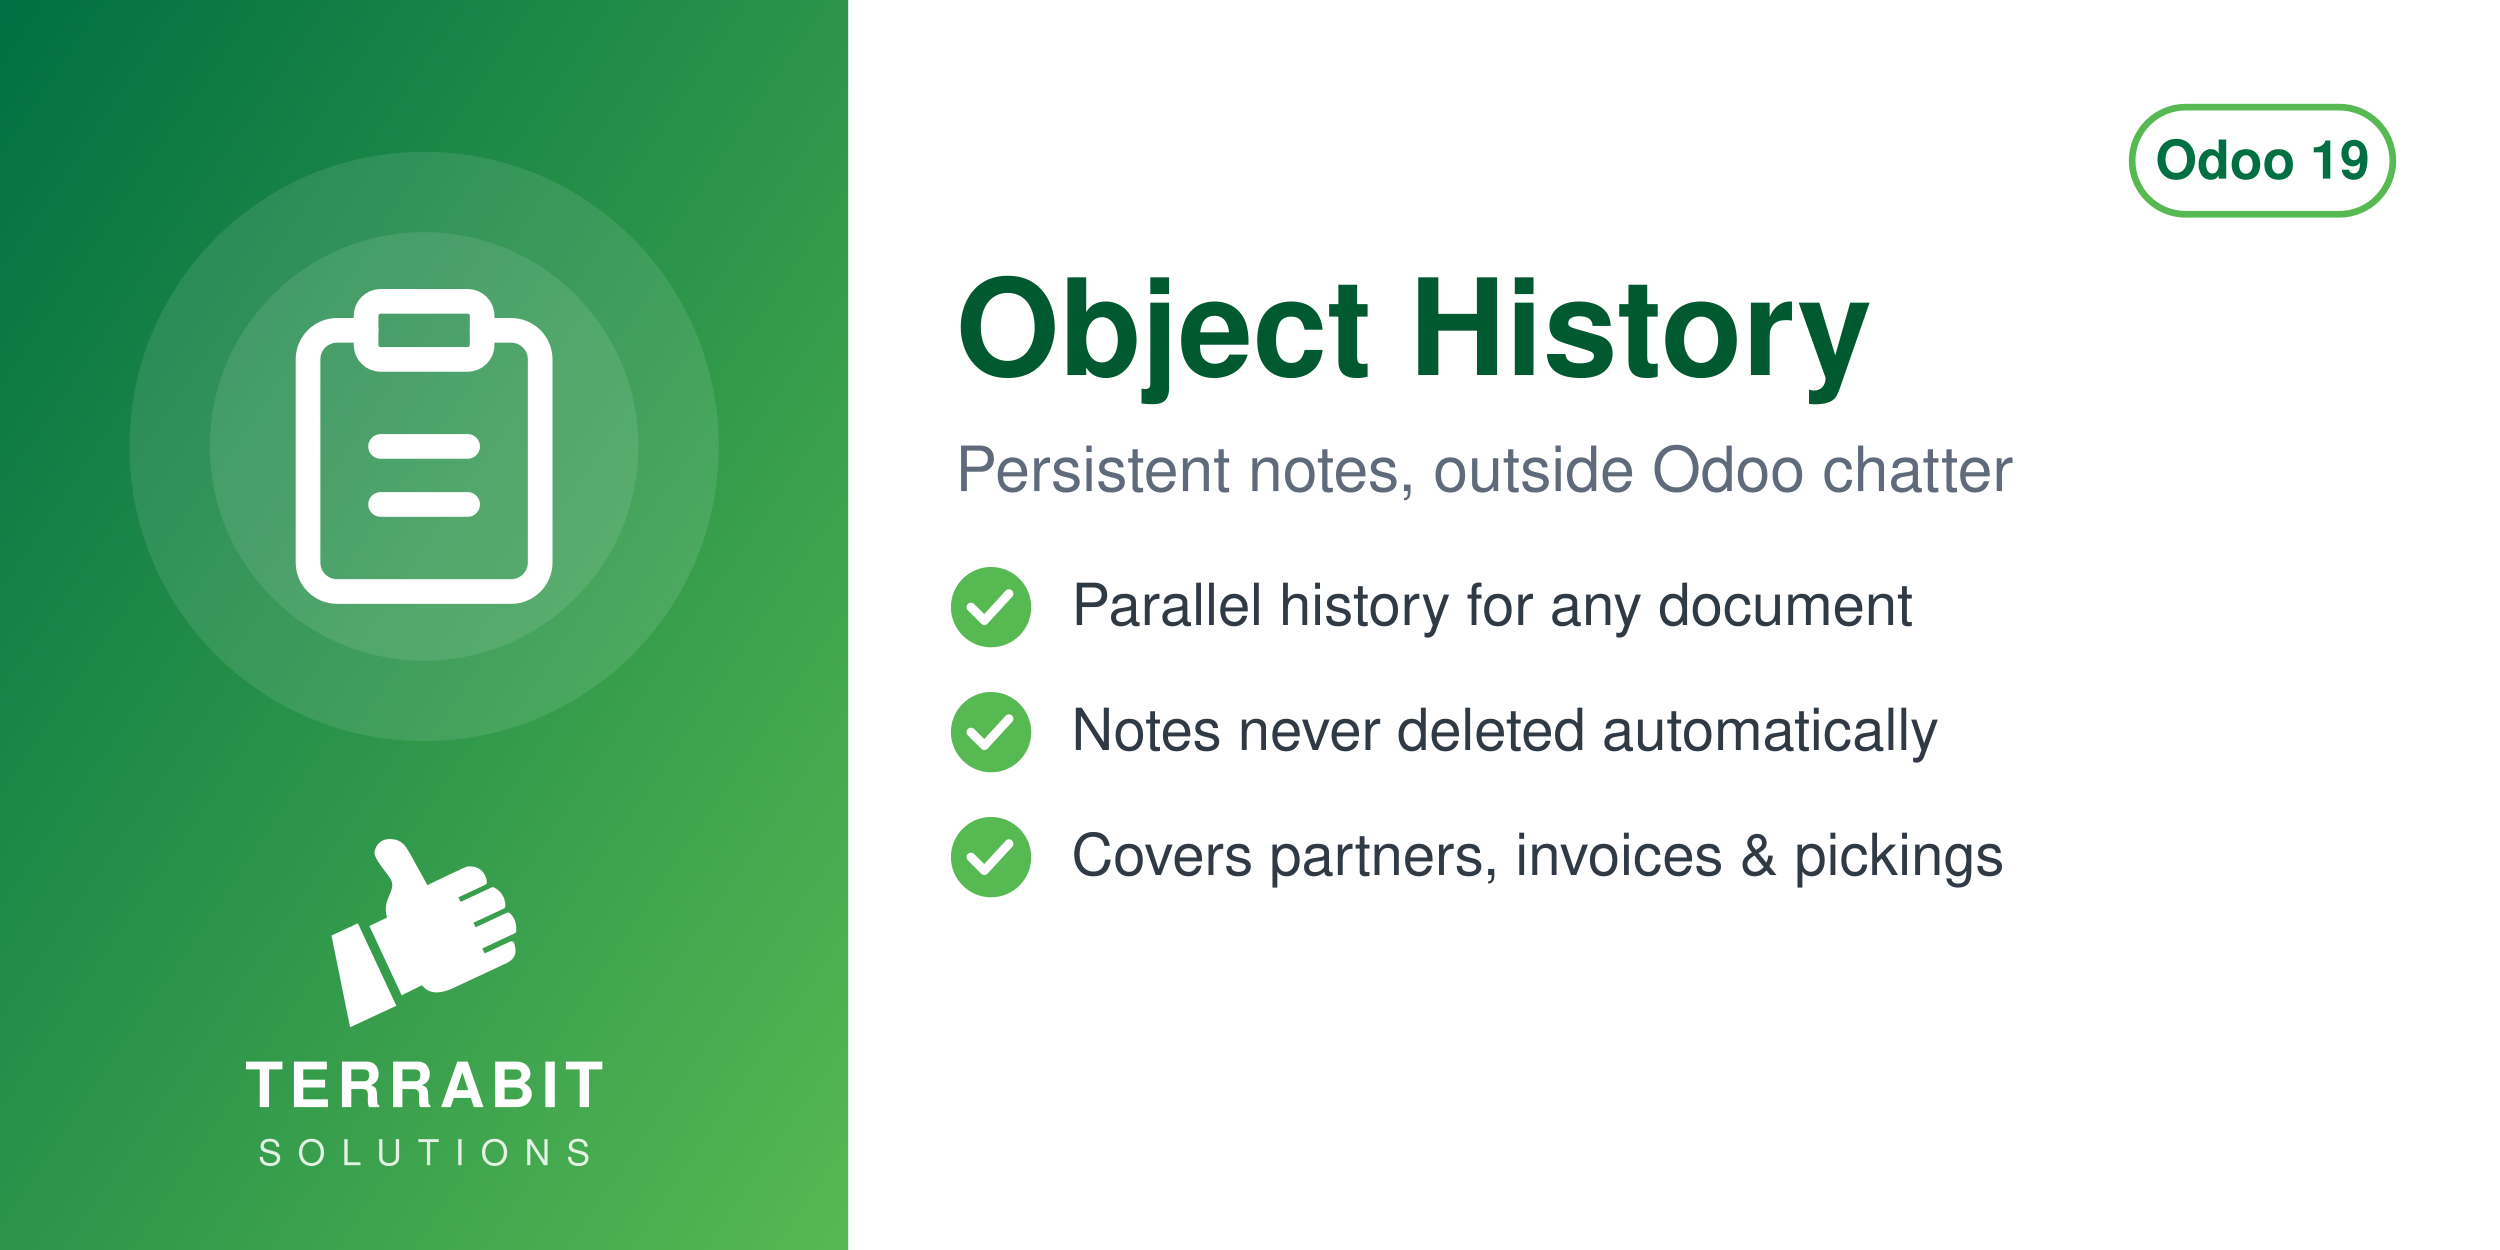
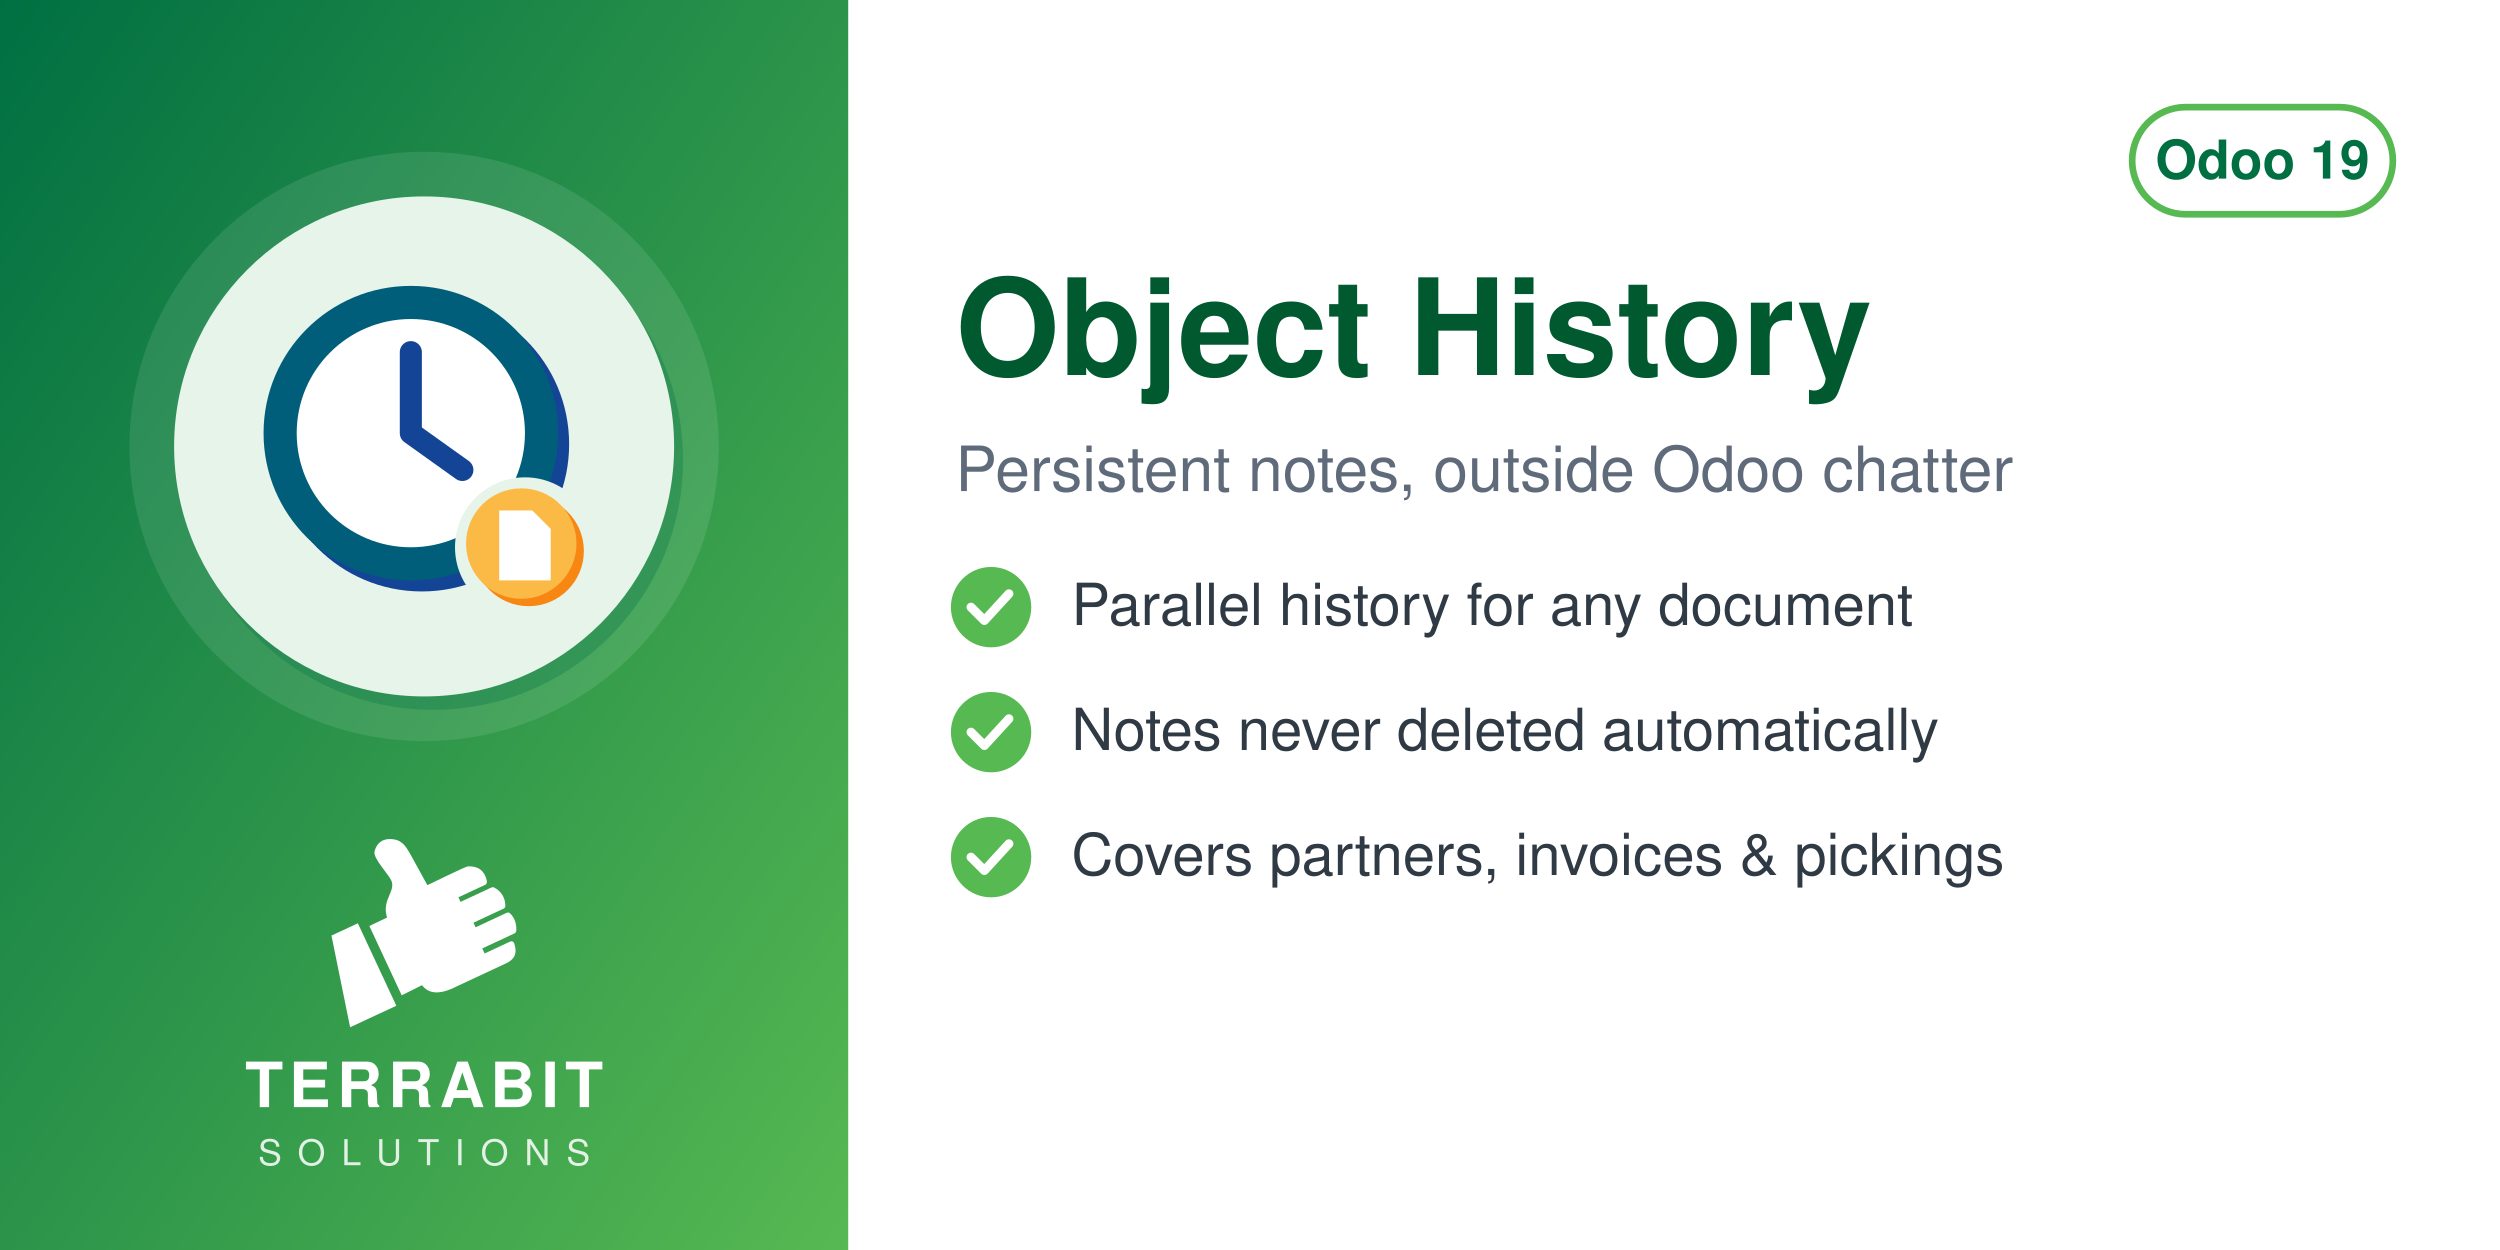
<svg xmlns="http://www.w3.org/2000/svg" width="560" height="280" viewBox="0 0 560 280">
  <defs>
    <linearGradient id="g" x1="0" y1="0" x2="1" y2="1">
      <stop offset="0" stop-color="#006F42" />
      <stop offset="1" stop-color="#57B952" />
    </linearGradient>
  </defs>
  <rect width="560" height="280" fill="#FFFFFF" />
  <rect width="190" height="280" fill="url(#g)" />
  <circle cx="95.0" cy="100" r="66" fill="white" opacity="0.10" />
-   <circle cx="95.0" cy="100" r="48" fill="white" opacity="0.10" />
-   <svg x="56.0" y="61.0" width="78" height="78" viewBox="0 0 24 24">
-     <g fill="none" stroke="white" stroke-width="1.7" stroke-linecap="round" stroke-linejoin="round">
-       <path d="M16 4h2a2 2 0 0 1 2 2v14a2 2 0 0 1-2 2H6a2 2 0 0 1-2-2V6a2 2 0 0 1 2-2h2" />
-       <rect x="8" y="2" width="8" height="4" rx="1" />
-       <path d="M9 12h6M9 16h6" />
+   <circle cx="97.0" cy="103" r="56" fill="#006F42" opacity="0.30" />
+   <circle cx="95.0" cy="100" r="56" fill="#E6F4EA" />
+   <svg x="54.0" y="59.0" width="82" height="82" viewBox="0 0 100 100" preserveAspectRatio="xMidYMid meet">
+     <g transform="translate(0.11,0.11) scale(1.0057)">
+       <defs>
+         <mask id="mi-cut" maskUnits="userSpaceOnUse" x="-20" y="-20" width="140" height="140">
+           <rect x="-20" y="-20" width="140" height="140" fill="#fff" />
+           <circle cx="77" cy="77" r="19" fill="#000" />
+         </mask>
+       </defs>
+       <g mask="url(#mi-cut)">
+         <g transform="translate(3,3)" fill="#144496">
+           <circle cx="46" cy="46" r="40" />
+         </g>
+         <g fill="#005E7A">
+           <circle cx="46" cy="46" r="40" />
+         </g>
+         <circle cx="46" cy="46" r="31" fill="#FFFFFF" />
+         <path d="M46,24 V46 L60,56" fill="none" stroke="#144496" stroke-width="6" stroke-linecap="round" stroke-linejoin="round" />
+       </g>
+       <circle cx="78" cy="78" r="15" fill="#F78613" />
+       <circle cx="76" cy="76" r="15" fill="#FBB945" />
+       <path d="M70,67 h9 l5,5 v14 h-14z" fill="#FFFFFF" />
    </g>
  </svg>
  <svg x="72.0" y="186" width="46" height="46" viewBox="4045 2535 3400 3400" preserveAspectRatio="xMidYMid meet">
    <path fill="#FFFFFF" d="M4648.32 4073.59l636.59 1365.17 -765.09 355.96 -308.63 -1517.87 437.13 -203.26zm725.61 1192.32l336.75 -167.88c105.65,140.85 282.69,170.72 576.82,18.8l819.92 -382.33c181.4,-90.13 164.26,-214.57 130.07,-328.43 -4.28,-14.25 -13.68,-24.81 -27.34,-30.7 -13.67,-5.89 -27.61,-5.11 -41.09,1.18l-422.32 196.93 -39.04 -83.72 538.07 -250.91c16.64,-7.76 24.7,-27.69 25.58,-46.04 6.48,-134.33 -44.36,-230.89 -105.84,-285.23 -15.2,-13.44 -35.71,-15.59 -54.12,-7l-513.92 239.64 -35.6 -76.34 506.31 -236.1c17.69,-8.25 22.52,-36.93 21.83,-56.45 -4.1,-117.31 -67.62,-232.74 -187.72,-290.66 -13.94,-6.72 -28.64,-6.36 -42.69,0.19l-511.21 238.38 -35.37 -75.86 448.98 -209.36c20.44,-9.53 25.81,-42.28 21.02,-64.32 -41.02,-189.07 -167.92,-247.8 -318.14,-237.87 -29.39,1.94 -589.86,273.16 -665.95,310.54l-281.84 -513.57c-59.06,-93.13 -112.7,-221.7 -276.47,-245.13 -211.24,-30.22 -291.56,94.38 -316.89,203.13 -25.32,108.75 223.84,365.99 276.05,473.69 85.52,184.27 -161.86,318.11 -68.41,617.99l-292.54 139.94 535.09 1147.51z" />
  </svg>
  <text x="95.0" y="248" text-anchor="middle" font-family="Helvetica,Arial,sans-serif" font-size="14" font-weight="800" letter-spacing="1.4" fill="white">TERRABIT</text>
  <text x="95.0" y="261" text-anchor="middle" font-family="Helvetica,Arial,sans-serif" font-size="8" font-weight="500" letter-spacing="3.6" fill="white" opacity="0.85">SOLUTIONS</text>
  <g>
    <rect x="477.6" y="24" width="58.4" height="24" rx="12" fill="none" stroke="#57B952" stroke-width="1.5" />
    <text x="506.8" y="40" text-anchor="middle" font-family="Helvetica,Arial,sans-serif" font-size="12" font-weight="700" fill="#006F42">Odoo 19</text>
  </g>
  <text x="214" y="84" font-family="Helvetica,Arial,sans-serif" font-size="30" font-weight="700" fill="#00592F">Object History</text>
  <text x="214" y="110" font-family="Helvetica,Arial,sans-serif" font-size="14" fill="#5F6B7A">Persistent notes, outside Odoo chatter</text>
  <circle cx="222" cy="136" r="9" fill="#57B952" />
  <path d="M217.5 136 l3 3 l5.5 -6" fill="none" stroke="white" stroke-width="2" stroke-linecap="round" stroke-linejoin="round" />
  <text x="240" y="140" font-family="Helvetica,Arial,sans-serif" font-size="13" fill="#2F3A45">Parallel history for any document</text>
  <circle cx="222" cy="164" r="9" fill="#57B952" />
  <path d="M217.5 164 l3 3 l5.5 -6" fill="none" stroke="white" stroke-width="2" stroke-linecap="round" stroke-linejoin="round" />
  <text x="240" y="168" font-family="Helvetica,Arial,sans-serif" font-size="13" fill="#2F3A45">Notes never deleted automatically</text>
  <circle cx="222" cy="192" r="9" fill="#57B952" />
  <path d="M217.5 192 l3 3 l5.5 -6" fill="none" stroke="white" stroke-width="2" stroke-linecap="round" stroke-linejoin="round" />
  <text x="240" y="196" font-family="Helvetica,Arial,sans-serif" font-size="13" fill="#2F3A45">Covers partners, invoices &amp; pickings</text>
</svg>
